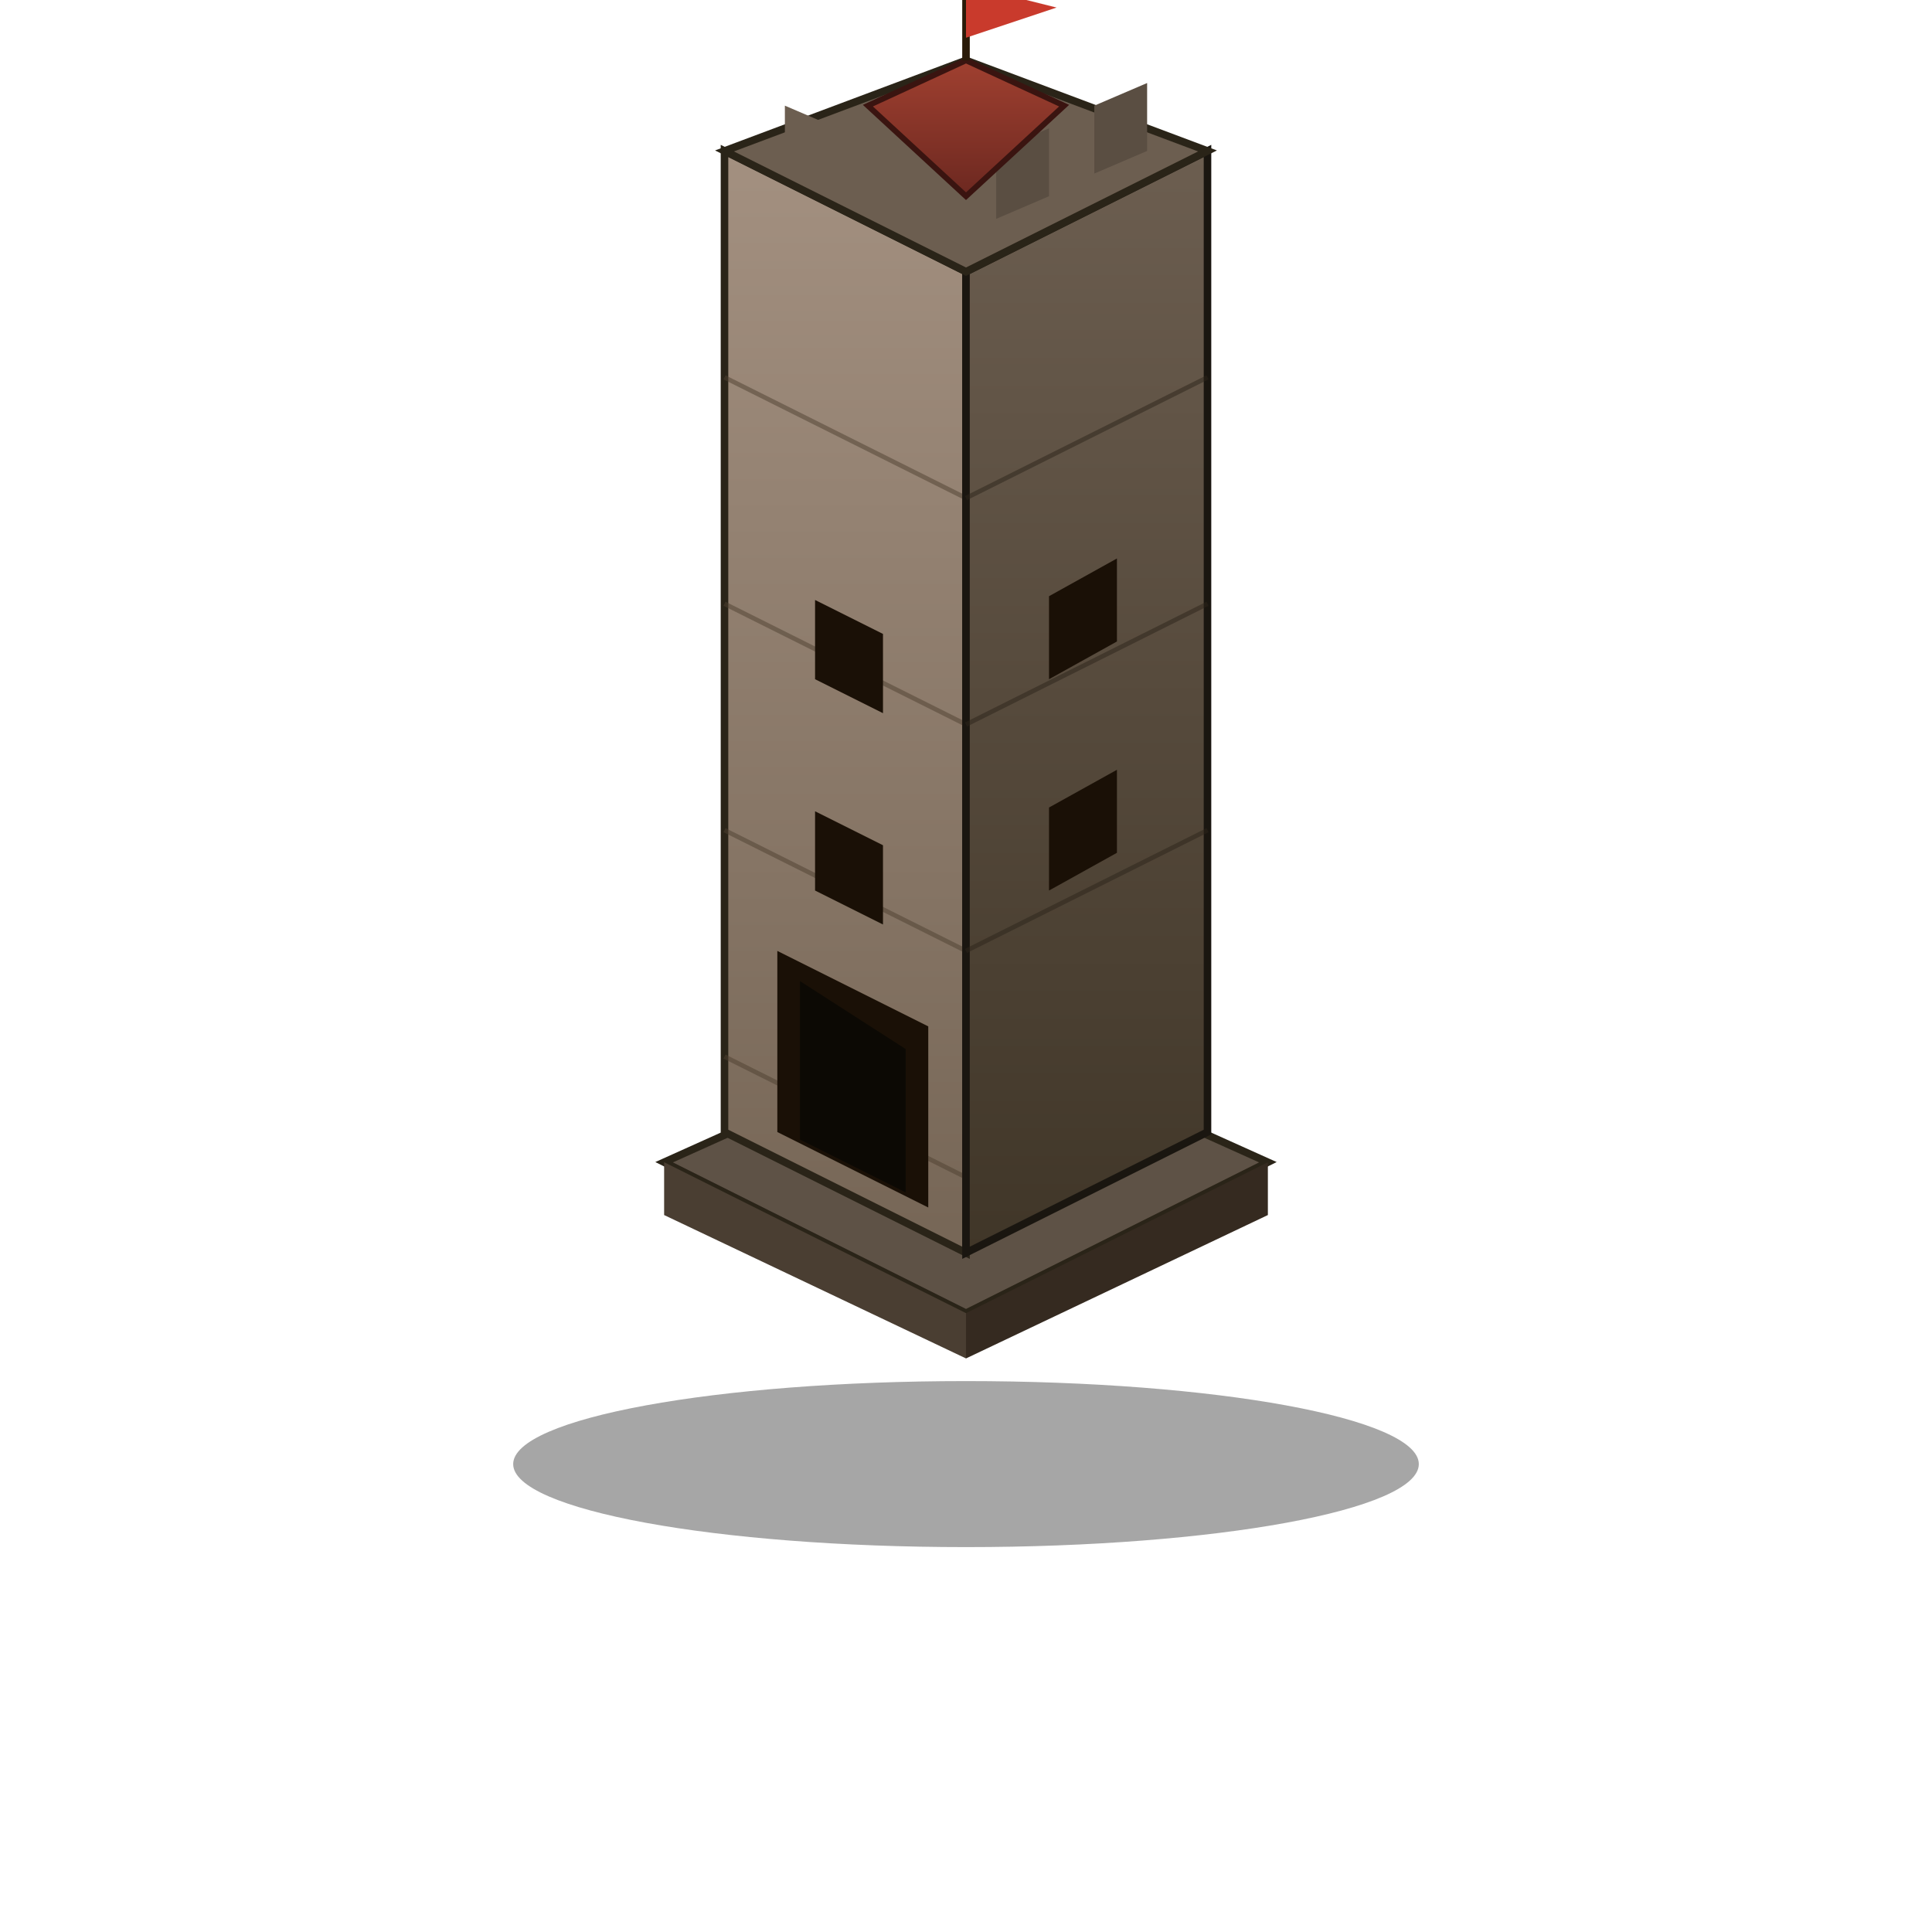
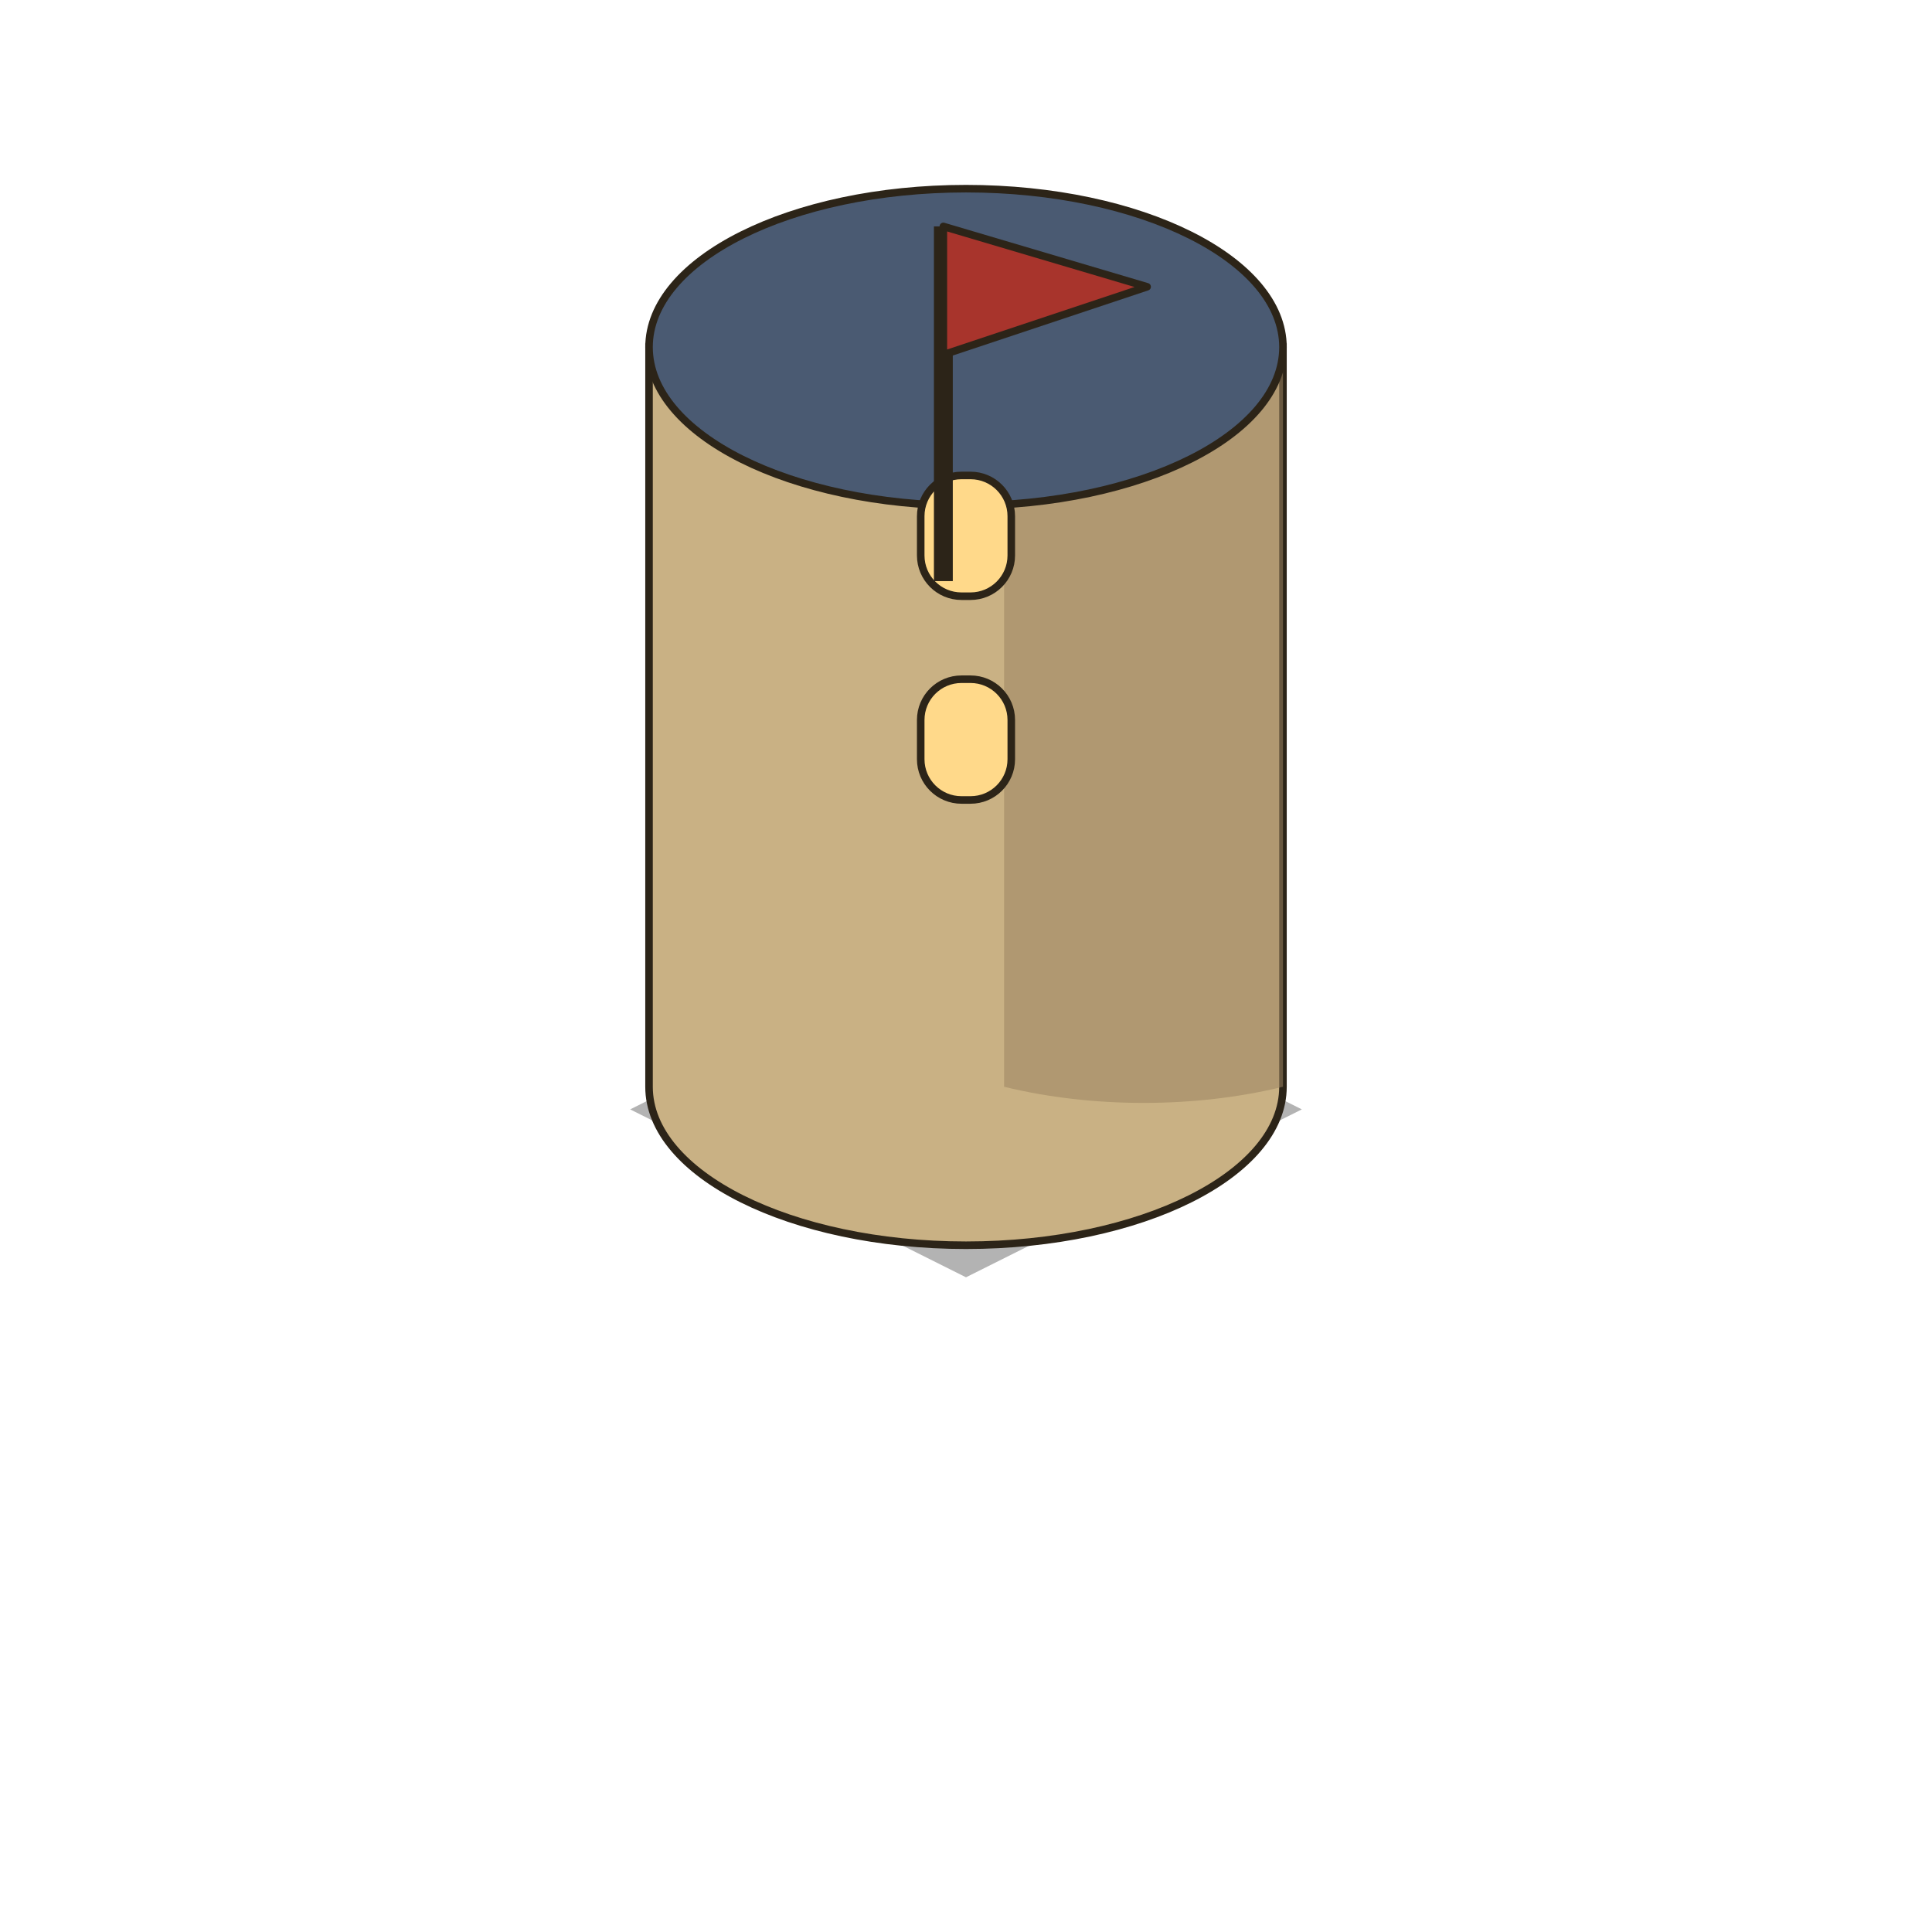
- <svg xmlns="http://www.w3.org/2000/svg" viewBox="0 0 512 512">
-   <defs>
-     <linearGradient id="wt_wallL" x1="0" y1="0" x2="0" y2="1">
-       <stop offset="0" stop-color="#a39080" />
-       <stop offset="1" stop-color="#766656" />
-     </linearGradient>
-     <linearGradient id="wt_wallR" x1="0" y1="0" x2="0" y2="1">
-       <stop offset="0" stop-color="#6c5e50" />
-       <stop offset="1" stop-color="#403628" />
-     </linearGradient>
-     <linearGradient id="wt_roof" x1="0" y1="0" x2="0" y2="1">
-       <stop offset="0" stop-color="#a04030" />
-       <stop offset="1" stop-color="#6c2820" />
-     </linearGradient>
-   </defs>
-   <ellipse cx="256" cy="388" rx="120" ry="22" fill="#000" opacity="0.35" />
-   <polygon points="176,308 256,348 336,308 256,272" fill="#5e5246" stroke="#2a2418" stroke-width="2" />
-   <polygon points="176,308 256,348 256,360 176,322" fill="#4a3e32" />
-   <polygon points="256,348 336,308 336,322 256,360" fill="#352a20" />
-   <polygon points="192,300 256,332 256,72 192,40" fill="url(#wt_wallL)" stroke="#2a2418" stroke-width="2" />
-   <line x1="192" y1="100" x2="256" y2="132" stroke="#4e4030" stroke-width="1.2" opacity="0.5" />
-   <line x1="192" y1="160" x2="256" y2="192" stroke="#4e4030" stroke-width="1.2" opacity="0.5" />
-   <line x1="192" y1="220" x2="256" y2="252" stroke="#4e4030" stroke-width="1.2" opacity="0.5" />
-   <line x1="192" y1="280" x2="256" y2="312" stroke="#4e4030" stroke-width="1.2" opacity="0.5" />
-   <polygon points="216,180 234,189 234,168 216,159" fill="#1a1006" />
-   <polygon points="216,236 234,245 234,224 216,215" fill="#1a1006" />
-   <polygon points="206,300 246,320 246,272 206,252" fill="#1a1006" />
-   <polygon points="212,302 240,316 240,278 212,260" fill="#0c0904" />
-   <polygon points="256,332 320,300 320,40 256,72" fill="url(#wt_wallR)" stroke="#1a1610" stroke-width="2" />
-   <line x1="256" y1="132" x2="320" y2="100" stroke="#2c241a" stroke-width="1.2" opacity="0.5" />
-   <line x1="256" y1="192" x2="320" y2="160" stroke="#2c241a" stroke-width="1.2" opacity="0.5" />
-   <line x1="256" y1="252" x2="320" y2="220" stroke="#2c241a" stroke-width="1.2" opacity="0.5" />
-   <polygon points="278,180 296,170 296,148 278,158" fill="#1a1006" />
-   <polygon points="278,236 296,226 296,204 278,214" fill="#1a1006" />
-   <polygon points="256,16 320,40 256,72 192,40" fill="#6c5e50" stroke="#2a2418" stroke-width="2" />
-   <polygon points="208,46 222,52 222,34 208,28" fill="#6c5e50" />
-   <polygon points="236,58 250,64 250,46 236,40" fill="#6c5e50" />
-   <polygon points="264,58 278,52 278,34 264,40" fill="#5a4e42" />
-   <polygon points="290,46 304,40 304,22 290,28" fill="#5a4e42" />
-   <polygon points="256,16 282,28 256,52 230,28" fill="url(#wt_roof)" stroke="#3a1410" stroke-width="1.5" />
-   <line x1="256" y1="-4" x2="256" y2="16" stroke="#2a1a08" stroke-width="2" />
-   <polygon points="256,-4 280,2 256,10" fill="#c93a2c" />
+ <svg xmlns="http://www.w3.org/2000/svg" viewBox="0 0 512 512" width="512" height="512">
+   <polygon points="167.0,294.0 256.0,249.5 345.0,294.0 256.0,338.5" fill="#000000" opacity="0.30" />
+   <path d="M 172.0 92.0 L 172.0 288.0 A 84.0 42.0 0 0 0 340.0 288.0 L 340.0 92.0 Z" fill="#c9b184" stroke="#2c2418" stroke-width="2" />
+   <path d="M 266.1 92.0 L 266.1 288.0 A 84.0 42.0 0 0 0 340.0 288.0 L 340.0 92.0 Z" fill="#9a8460" opacity="0.55" />
+   <ellipse cx="256.0" cy="92.0" rx="84.0" ry="42.0" fill="#4a5a72" stroke="#2c2418" stroke-width="2" />
+   <rect x="244.0" y="126.0" width="24.0" height="32.0" rx="10.8" fill="#ffd98a" stroke="#2c2418" stroke-width="2" />
+   <rect x="244.0" y="180.0" width="24.0" height="32.0" rx="10.8" fill="#ffd98a" stroke="#2c2418" stroke-width="2" />
+   <line x1="250.0" y1="60.0" x2="250.0" y2="154.0" stroke="#2c2418" stroke-width="5" />
+   <polygon points="250.0,60.0 304.0,76.0 250.0,94.0" fill="#a8342c" stroke="#2c2418" stroke-width="2.0" stroke-linejoin="round" />
</svg>
